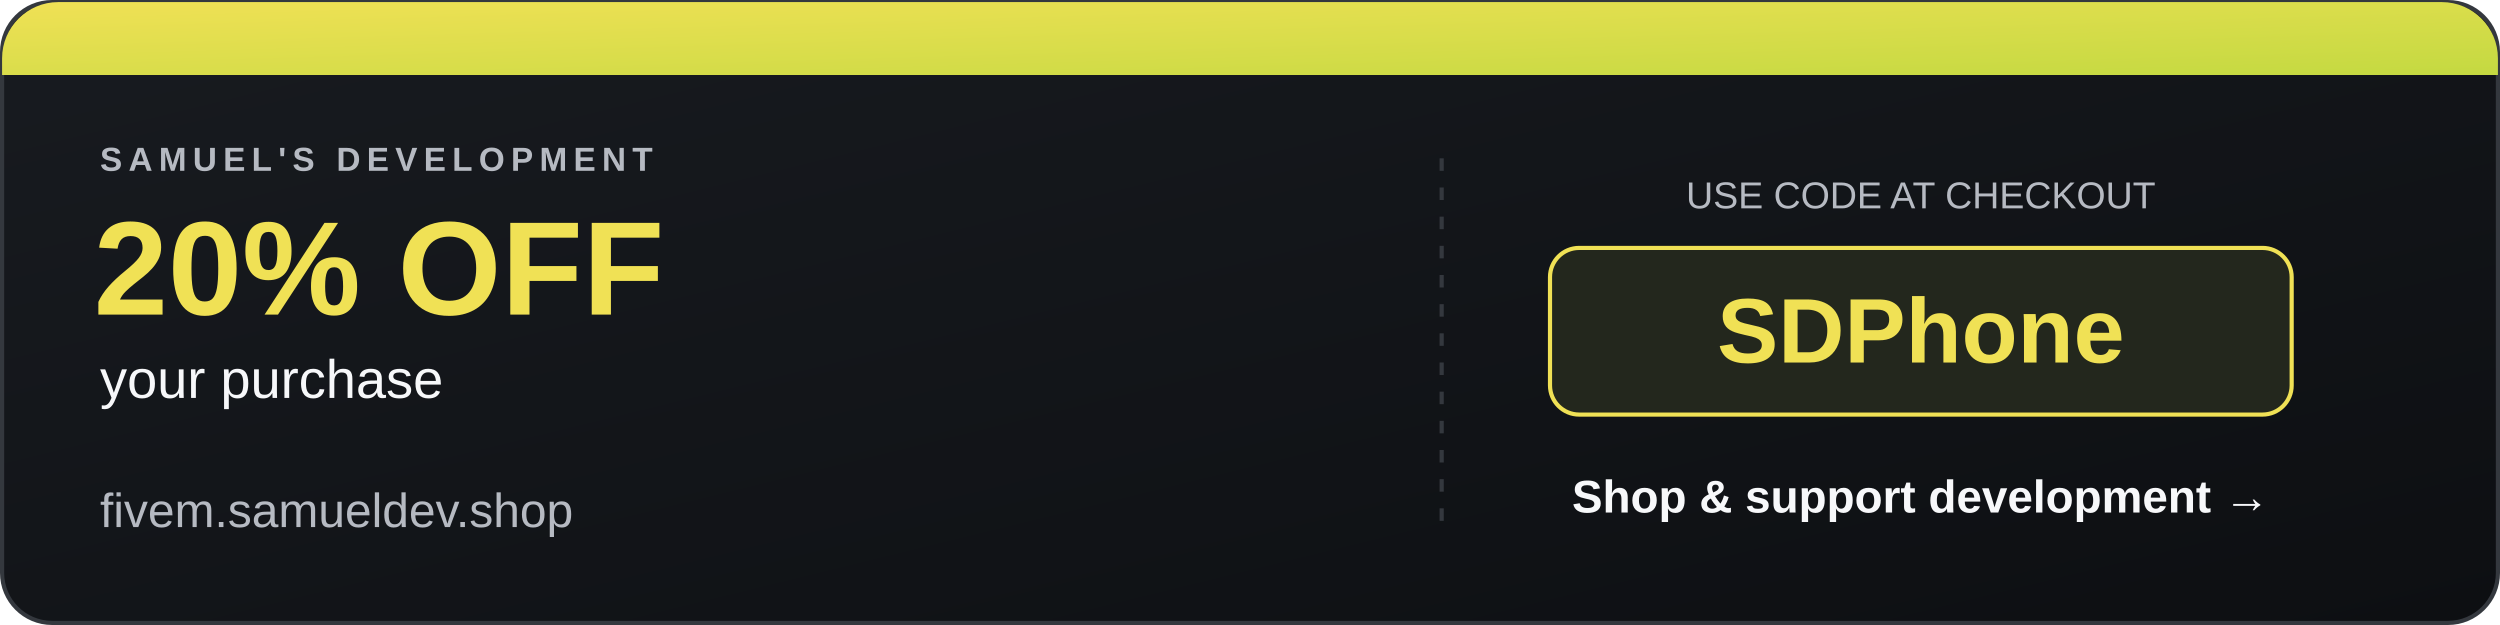
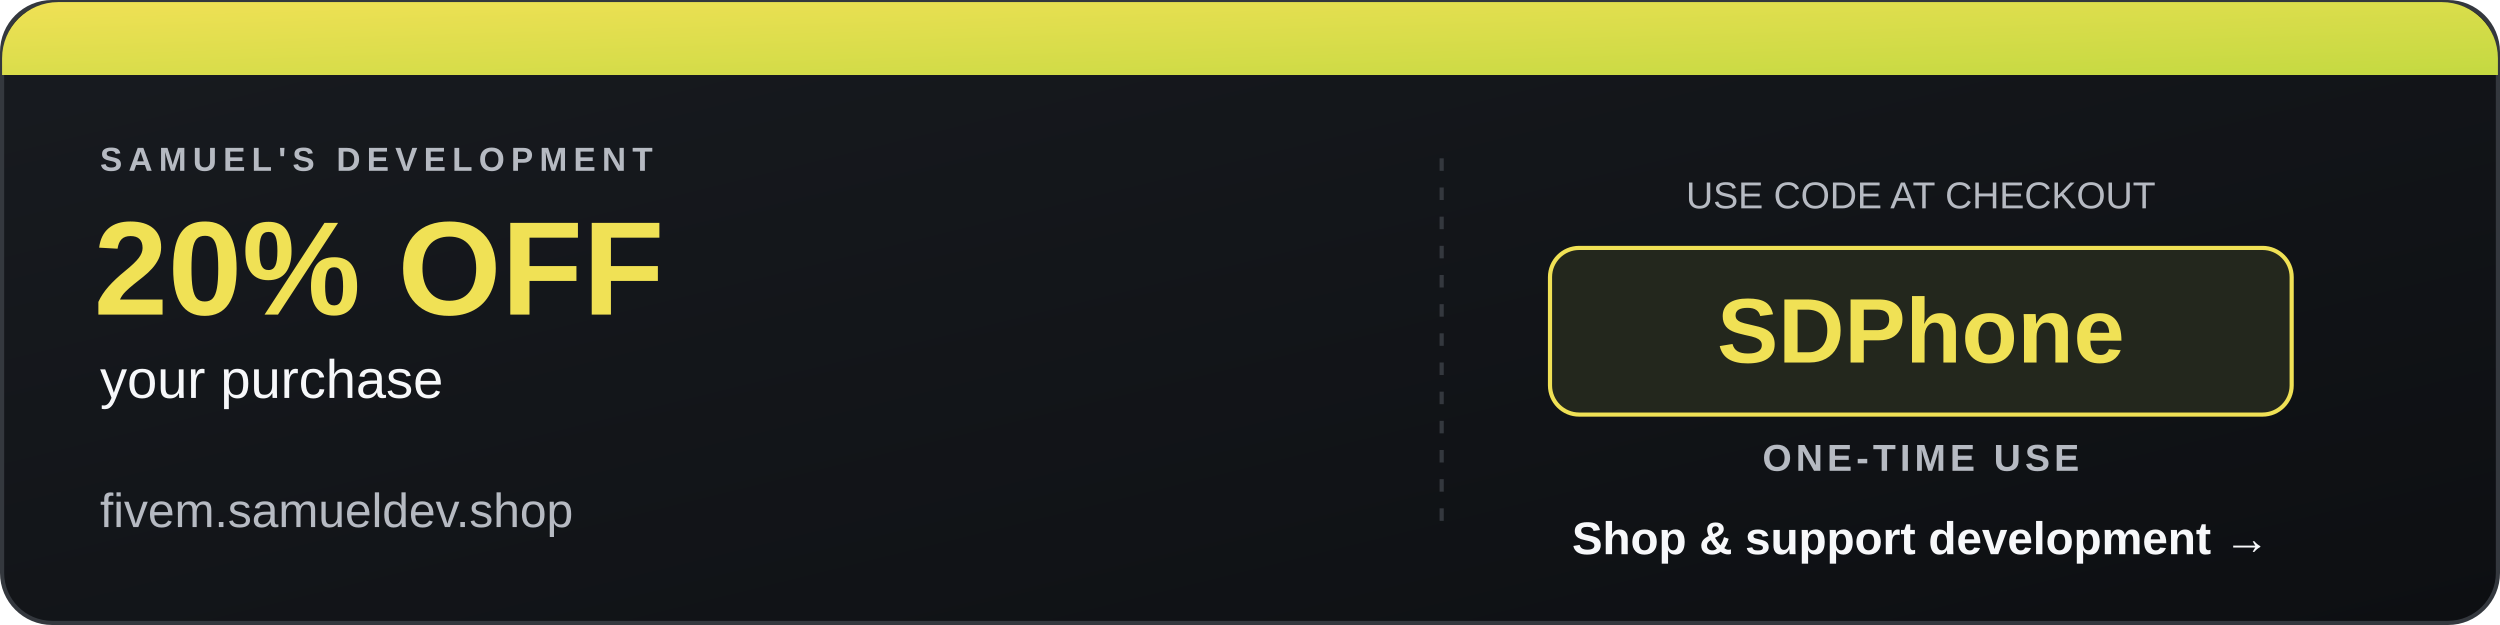
<svg xmlns="http://www.w3.org/2000/svg" width="1200" height="300" viewBox="0 0 1200 300" role="img" aria-labelledby="title desc">
  <defs>
    <linearGradient id="background" x2="1" y2="1">
      <stop stop-color="#181b20" />
      <stop offset="1" stop-color="#0d0f12" />
    </linearGradient>
    <linearGradient id="accent" x2="1" y2="1">
      <stop stop-color="#f0e155" />
      <stop offset="1" stop-color="#c4d941" />
    </linearGradient>
  </defs>
  <rect x="1" y="1" width="1198" height="298" rx="24" fill="url(#background)" stroke="#34383e" stroke-width="2" />
  <path d="M28 1H1172A27 27 0 0 1 1199 28V36H1V28A27 27 0 0 1 28 1Z" fill="url(#accent)" />
  <g font-family="Arial, Helvetica, sans-serif">
    <text x="48" y="82" fill="#b6bac2" font-size="16" font-weight="700" letter-spacing="3">SAMUEL'S DEVELOPMENT</text>
    <text x="45" y="151" fill="#f0e155" font-size="64" font-weight="800">20% OFF</text>
    <text x="48" y="191" fill="#f7f8fa" font-size="26">your purchase</text>
    <text x="48" y="253" fill="#b6bac2" font-size="23">fivem.samueldev.shop</text>
    <path d="M692 76V252" stroke="#34383e" stroke-width="2" stroke-dasharray="6 8" />
    <text x="922" y="100" text-anchor="middle" fill="#b6bac2" font-size="18">USE CODE AT CHECKOUT</text>
    <rect x="744" y="119" width="356" height="80" rx="14" fill="#23271d" stroke="#f0e155" stroke-width="2" />
    <text x="922" y="174" text-anchor="middle" fill="#f0e155" font-size="44" font-weight="700">SDPhone</text>
-     <text x="922" y="246" text-anchor="middle" fill="#f7f8fa" font-size="22" font-weight="700">Shop &amp; support development →</text>
+     <text x="922" y="226" text-anchor="middle" fill="#b6bac2" font-size="18" font-weight="700" letter-spacing="2">ONE-TIME USE</text>
+     <text x="922" y="266" text-anchor="middle" fill="#f7f8fa" font-size="22" font-weight="700">Shop &amp; support development →</text>
  </g>
</svg>
